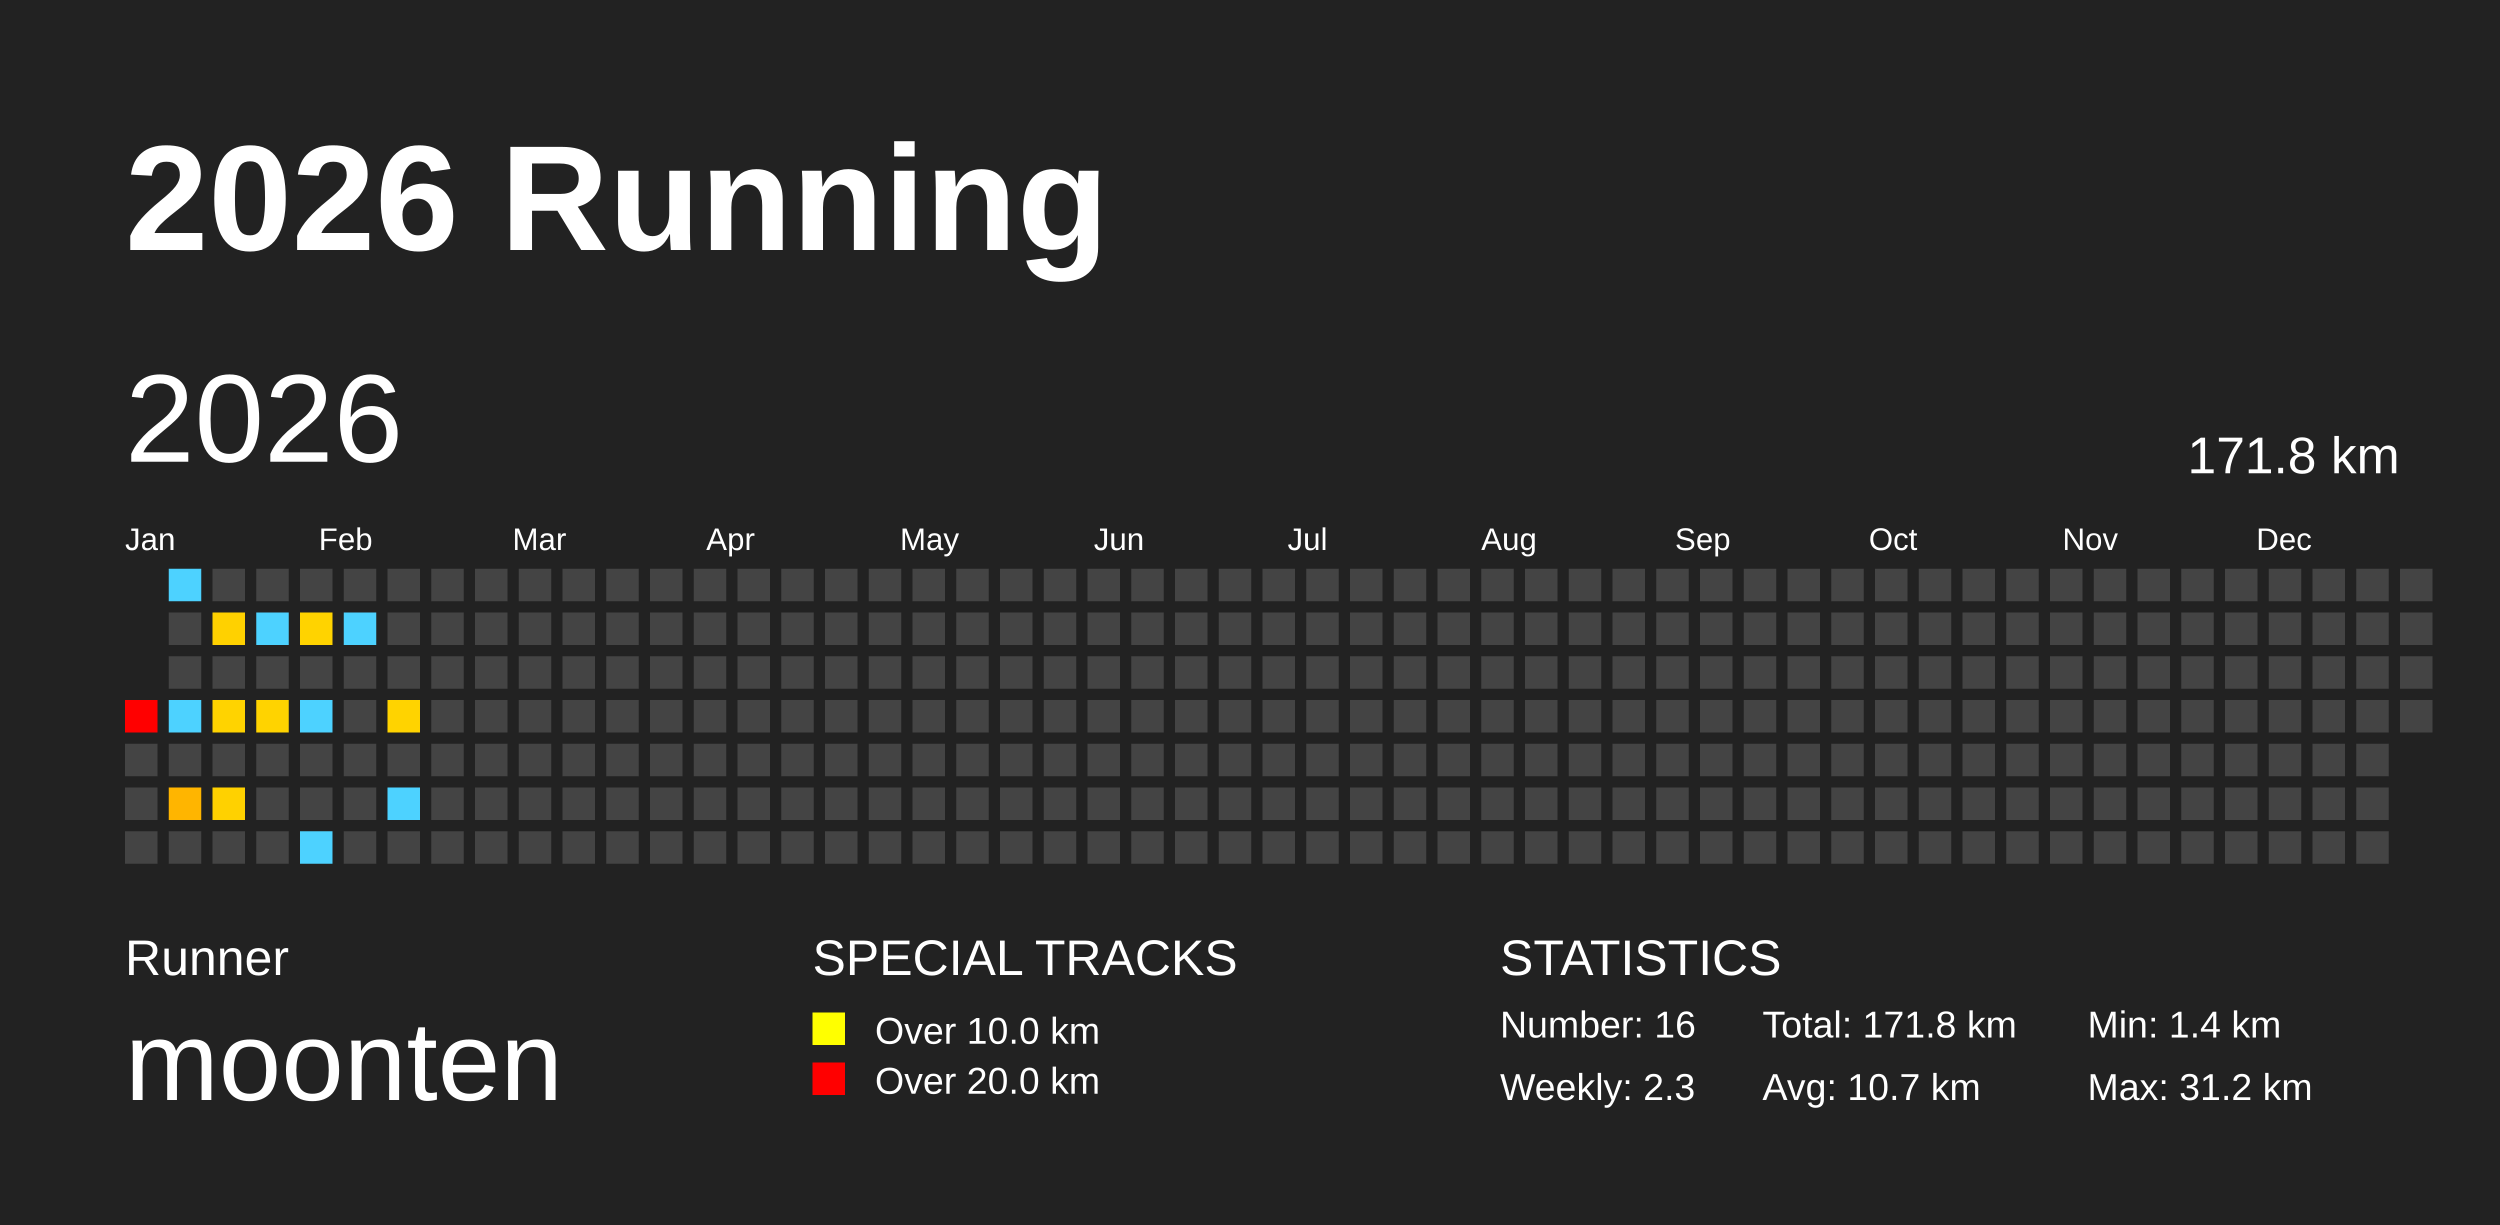
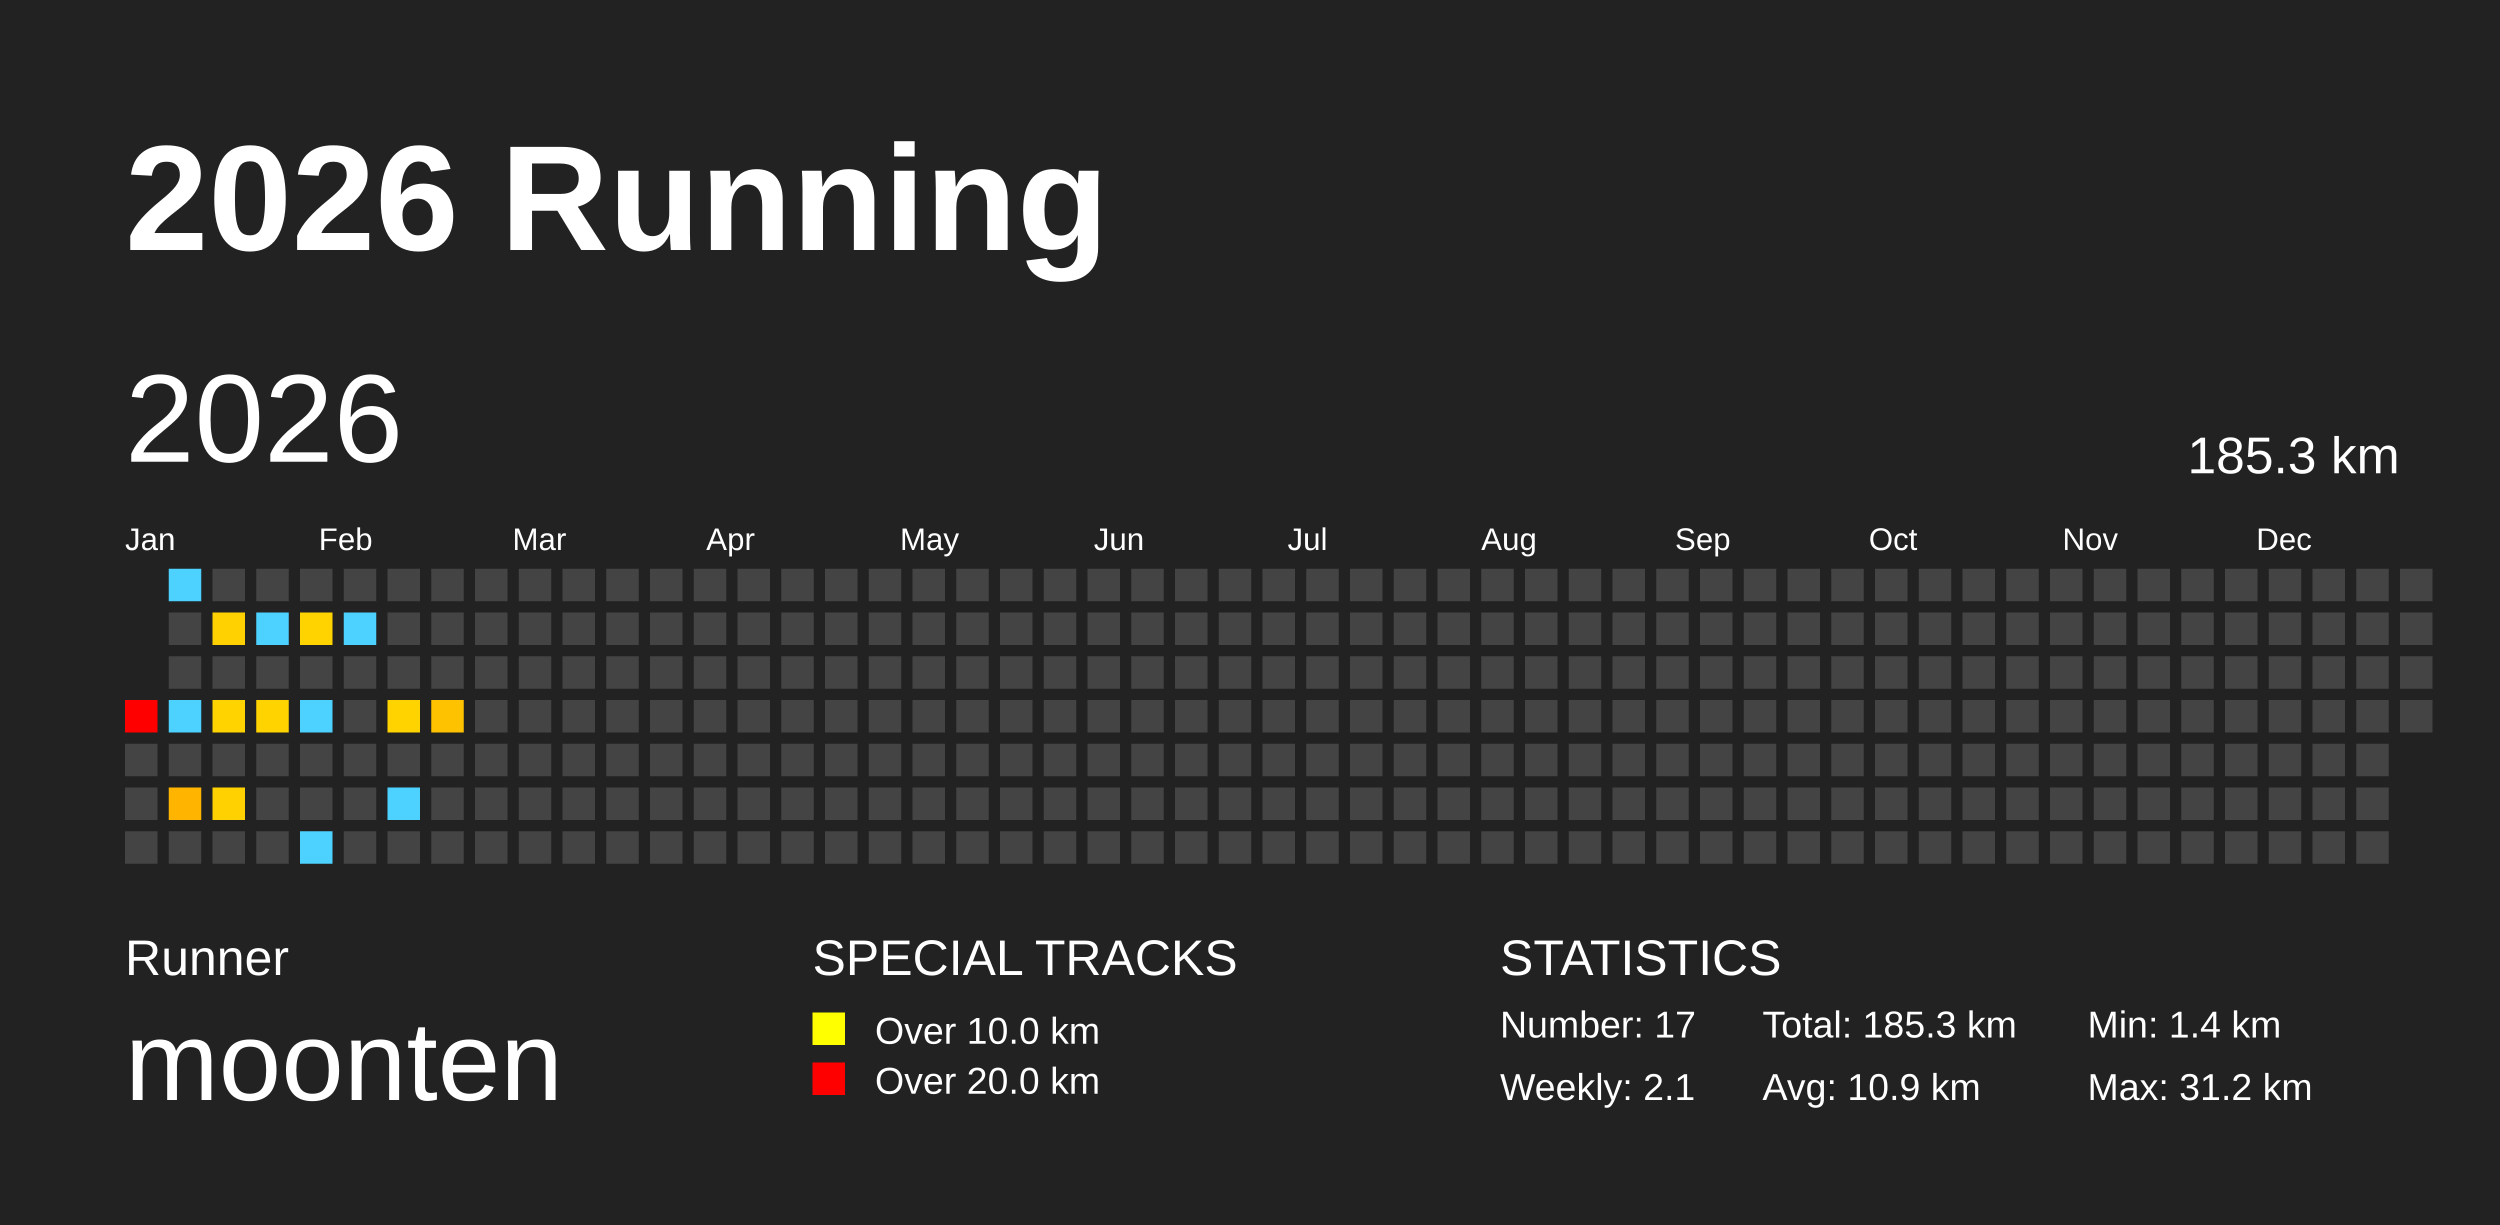
<svg xmlns="http://www.w3.org/2000/svg" baseProfile="full" height="98mm" version="1.1" viewBox="0,0,200,98" width="200mm">
  <defs />
  <rect fill="#222222" height="98" width="200" x="0" y="0" />
  <text fill="#FFFFFF" style="font-size:12px; font-family:Arial; font-weight:bold;" x="10" y="20">2026 Running</text>
  <text fill="#FFFFFF" style="font-size:4px; font-family:Arial" x="10" y="78">Runner</text>
  <text fill="#FFFFFF" style="font-size:9px; font-family:Arial" x="10" y="88">moonten</text>
  <text fill="#FFFFFF" style="font-size:4px; font-family:Arial" x="65" y="78">SPECIAL TRACKS</text>
  <rect fill="yellow" height="2.6" width="2.6" x="65" y="81" />
  <text fill="#FFFFFF" style="font-size:3px; font-family:Arial" x="70" y="83.5">Over 10.0 km</text>
  <rect fill="red" height="2.6" width="2.6" x="65" y="85" />
  <text fill="#FFFFFF" style="font-size:3px; font-family:Arial" x="70" y="87.5">Over 20.0 km</text>
  <text fill="#FFFFFF" style="font-size:4px; font-family:Arial" x="120" y="78">STATISTICS</text>
-   <text fill="#FFFFFF" style="font-size:3px; font-family:Arial" x="120" y="83">Number: 16</text>
-   <text fill="#FFFFFF" style="font-size:3px; font-family:Arial" x="120" y="88">Weekly: 2.3</text>
-   <text fill="#FFFFFF" style="font-size:3px; font-family:Arial" x="141" y="83">Total: 171.8 km</text>
-   <text fill="#FFFFFF" style="font-size:3px; font-family:Arial" x="141" y="88">Avg: 10.7 km</text>
+   <text fill="#FFFFFF" style="font-size:3px; font-family:Arial" x="120" y="83">Number: 17</text>
+   <text fill="#FFFFFF" style="font-size:3px; font-family:Arial" x="120" y="88">Weekly: 2.1</text>
+   <text fill="#FFFFFF" style="font-size:3px; font-family:Arial" x="141" y="83">Total: 185.3 km</text>
+   <text fill="#FFFFFF" style="font-size:3px; font-family:Arial" x="141" y="88">Avg: 10.9 km</text>
  <text fill="#FFFFFF" style="font-size:3px; font-family:Arial" x="167" y="83">Min: 1.4 km</text>
  <text fill="#FFFFFF" style="font-size:3px; font-family:Arial" x="167" y="88">Max: 31.2 km</text>
  <text dominant-baseline="hanging" fill="#FFFFFF" style="font-size:10.0px; font-family:Arial;" x="10" y="30">2026</text>
-   <text dominant-baseline="hanging" fill="#FFFFFF" style="font-size:4.125px; font-family:Arial;" x="175" y="35">171.8 km</text>
+   <text dominant-baseline="hanging" fill="#FFFFFF" style="font-size:4.125px; font-family:Arial;" x="175" y="35">185.3 km</text>
  <text fill="#FFFFFF" style="font-size:2.5px; font-family:Arial" x="10.0" y="44">Jan</text>
  <text fill="#FFFFFF" style="font-size:2.5px; font-family:Arial" x="25.5" y="44">Feb</text>
  <text fill="#FFFFFF" style="font-size:2.5px; font-family:Arial" x="41.0" y="44">Mar</text>
  <text fill="#FFFFFF" style="font-size:2.5px; font-family:Arial" x="56.5" y="44">Apr</text>
  <text fill="#FFFFFF" style="font-size:2.5px; font-family:Arial" x="72.0" y="44">May</text>
  <text fill="#FFFFFF" style="font-size:2.5px; font-family:Arial" x="87.5" y="44">Jun</text>
  <text fill="#FFFFFF" style="font-size:2.5px; font-family:Arial" x="103.0" y="44">Jul</text>
  <text fill="#FFFFFF" style="font-size:2.5px; font-family:Arial" x="118.5" y="44">Aug</text>
  <text fill="#FFFFFF" style="font-size:2.5px; font-family:Arial" x="134.0" y="44">Sep</text>
  <text fill="#FFFFFF" style="font-size:2.5px; font-family:Arial" x="149.5" y="44">Oct</text>
  <text fill="#FFFFFF" style="font-size:2.5px; font-family:Arial" x="165.0" y="44">Nov</text>
  <text fill="#FFFFFF" style="font-size:2.5px; font-family:Arial" x="180.5" y="44">Dec</text>
  <rect fill="red" height="2.6" width="2.6" x="10.0" y="56.0" />
  <rect fill="#444444" height="2.6" width="2.6" x="10.0" y="59.5" />
  <rect fill="#444444" height="2.6" width="2.6" x="10.0" y="63.0" />
  <rect fill="#444444" height="2.6" width="2.6" x="10.0" y="66.5" />
  <rect fill="#4dd2ff" height="2.6" width="2.6" x="13.5" y="45.5" />
  <rect fill="#444444" height="2.6" width="2.6" x="13.5" y="49.0" />
  <rect fill="#444444" height="2.6" width="2.6" x="13.5" y="52.5" />
  <rect fill="#4dd2ff" height="2.6" width="2.6" x="13.5" y="56.0" />
  <rect fill="#444444" height="2.6" width="2.6" x="13.5" y="59.5" />
  <rect fill="#ffb500" height="2.6" width="2.6" x="13.5" y="63.0" />
  <rect fill="#444444" height="2.6" width="2.6" x="13.5" y="66.5" />
  <rect fill="#444444" height="2.6" width="2.6" x="17.0" y="45.5" />
  <rect fill="#ffd100" height="2.6" width="2.6" x="17.0" y="49.0" />
  <rect fill="#444444" height="2.6" width="2.6" x="17.0" y="52.5" />
  <rect fill="#ffd300" height="2.6" width="2.6" x="17.0" y="56.0" />
  <rect fill="#444444" height="2.6" width="2.6" x="17.0" y="59.5" />
  <rect fill="#ffd100" height="2.6" width="2.6" x="17.0" y="63.0" />
  <rect fill="#444444" height="2.6" width="2.6" x="17.0" y="66.5" />
  <rect fill="#444444" height="2.6" width="2.6" x="20.5" y="45.5" />
  <rect fill="#4dd2ff" height="2.6" width="2.6" x="20.5" y="49.0" />
  <rect fill="#444444" height="2.6" width="2.6" x="20.5" y="52.5" />
  <rect fill="#ffd300" height="2.6" width="2.6" x="20.5" y="56.0" />
  <rect fill="#444444" height="2.6" width="2.6" x="20.5" y="59.5" />
  <rect fill="#444444" height="2.6" width="2.6" x="20.5" y="63.0" />
  <rect fill="#444444" height="2.6" width="2.6" x="20.5" y="66.5" />
  <rect fill="#444444" height="2.6" width="2.6" x="24.0" y="45.5" />
  <rect fill="#ffd300" height="2.6" width="2.6" x="24.0" y="49.0" />
  <rect fill="#444444" height="2.6" width="2.6" x="24.0" y="52.5" />
  <rect fill="#4dd2ff" height="2.6" width="2.6" x="24.0" y="56.0" />
  <rect fill="#444444" height="2.6" width="2.6" x="24.0" y="59.5" />
  <rect fill="#444444" height="2.6" width="2.6" x="24.0" y="63.0" />
  <rect fill="#4dd2ff" height="2.6" width="2.6" x="24.0" y="66.5" />
  <rect fill="#444444" height="2.6" width="2.6" x="27.5" y="45.5" />
  <rect fill="#4dd2ff" height="2.6" width="2.6" x="27.5" y="49.0" />
  <rect fill="#444444" height="2.6" width="2.6" x="27.5" y="52.5" />
  <rect fill="#444444" height="2.6" width="2.6" x="27.5" y="56.0" />
  <rect fill="#444444" height="2.6" width="2.6" x="27.5" y="59.5" />
  <rect fill="#444444" height="2.6" width="2.6" x="27.5" y="63.0" />
  <rect fill="#444444" height="2.6" width="2.6" x="27.5" y="66.5" />
  <rect fill="#444444" height="2.6" width="2.6" x="31.0" y="45.5" />
  <rect fill="#444444" height="2.6" width="2.6" x="31.0" y="49.0" />
  <rect fill="#444444" height="2.6" width="2.6" x="31.0" y="52.5" />
  <rect fill="#ffd300" height="2.6" width="2.6" x="31.0" y="56.0" />
  <rect fill="#444444" height="2.6" width="2.6" x="31.0" y="59.5" />
  <rect fill="#4dd2ff" height="2.6" width="2.6" x="31.0" y="63.0" />
  <rect fill="#444444" height="2.6" width="2.6" x="31.0" y="66.5" />
  <rect fill="#444444" height="2.6" width="2.6" x="34.5" y="45.5" />
  <rect fill="#444444" height="2.6" width="2.6" x="34.5" y="49.0" />
  <rect fill="#444444" height="2.6" width="2.6" x="34.5" y="52.5" />
-   <rect fill="#444444" height="2.6" width="2.6" x="34.5" y="56.0" />
+   <rect fill="#ffc200" height="2.6" width="2.6" x="34.5" y="56.0" />
  <rect fill="#444444" height="2.6" width="2.6" x="34.5" y="59.5" />
  <rect fill="#444444" height="2.6" width="2.6" x="34.5" y="63.0" />
  <rect fill="#444444" height="2.6" width="2.6" x="34.5" y="66.5" />
  <rect fill="#444444" height="2.6" width="2.6" x="38.0" y="45.5" />
  <rect fill="#444444" height="2.6" width="2.6" x="38.0" y="49.0" />
  <rect fill="#444444" height="2.6" width="2.6" x="38.0" y="52.5" />
  <rect fill="#444444" height="2.6" width="2.6" x="38.0" y="56.0" />
  <rect fill="#444444" height="2.6" width="2.6" x="38.0" y="59.5" />
  <rect fill="#444444" height="2.6" width="2.6" x="38.0" y="63.0" />
  <rect fill="#444444" height="2.6" width="2.6" x="38.0" y="66.5" />
  <rect fill="#444444" height="2.6" width="2.6" x="41.5" y="45.5" />
  <rect fill="#444444" height="2.6" width="2.6" x="41.5" y="49.0" />
  <rect fill="#444444" height="2.6" width="2.6" x="41.5" y="52.5" />
  <rect fill="#444444" height="2.6" width="2.6" x="41.5" y="56.0" />
  <rect fill="#444444" height="2.6" width="2.6" x="41.5" y="59.5" />
  <rect fill="#444444" height="2.6" width="2.6" x="41.5" y="63.0" />
  <rect fill="#444444" height="2.6" width="2.6" x="41.5" y="66.5" />
  <rect fill="#444444" height="2.6" width="2.6" x="45.0" y="45.5" />
  <rect fill="#444444" height="2.6" width="2.6" x="45.0" y="49.0" />
  <rect fill="#444444" height="2.6" width="2.6" x="45.0" y="52.5" />
  <rect fill="#444444" height="2.6" width="2.6" x="45.0" y="56.0" />
  <rect fill="#444444" height="2.6" width="2.6" x="45.0" y="59.5" />
  <rect fill="#444444" height="2.6" width="2.6" x="45.0" y="63.0" />
  <rect fill="#444444" height="2.6" width="2.6" x="45.0" y="66.5" />
  <rect fill="#444444" height="2.6" width="2.6" x="48.5" y="45.5" />
  <rect fill="#444444" height="2.6" width="2.6" x="48.5" y="49.0" />
  <rect fill="#444444" height="2.6" width="2.6" x="48.5" y="52.5" />
  <rect fill="#444444" height="2.6" width="2.6" x="48.5" y="56.0" />
  <rect fill="#444444" height="2.6" width="2.6" x="48.5" y="59.5" />
  <rect fill="#444444" height="2.6" width="2.6" x="48.5" y="63.0" />
  <rect fill="#444444" height="2.6" width="2.6" x="48.5" y="66.5" />
  <rect fill="#444444" height="2.6" width="2.6" x="52.0" y="45.5" />
  <rect fill="#444444" height="2.6" width="2.6" x="52.0" y="49.0" />
  <rect fill="#444444" height="2.6" width="2.6" x="52.0" y="52.5" />
  <rect fill="#444444" height="2.6" width="2.6" x="52.0" y="56.0" />
  <rect fill="#444444" height="2.6" width="2.6" x="52.0" y="59.5" />
  <rect fill="#444444" height="2.6" width="2.6" x="52.0" y="63.0" />
  <rect fill="#444444" height="2.6" width="2.6" x="52.0" y="66.5" />
  <rect fill="#444444" height="2.6" width="2.6" x="55.5" y="45.5" />
  <rect fill="#444444" height="2.6" width="2.6" x="55.5" y="49.0" />
  <rect fill="#444444" height="2.6" width="2.6" x="55.5" y="52.5" />
  <rect fill="#444444" height="2.6" width="2.6" x="55.5" y="56.0" />
  <rect fill="#444444" height="2.6" width="2.6" x="55.5" y="59.5" />
  <rect fill="#444444" height="2.6" width="2.6" x="55.5" y="63.0" />
  <rect fill="#444444" height="2.6" width="2.6" x="55.5" y="66.5" />
  <rect fill="#444444" height="2.6" width="2.6" x="59.0" y="45.5" />
  <rect fill="#444444" height="2.6" width="2.6" x="59.0" y="49.0" />
  <rect fill="#444444" height="2.6" width="2.6" x="59.0" y="52.5" />
  <rect fill="#444444" height="2.6" width="2.6" x="59.0" y="56.0" />
  <rect fill="#444444" height="2.6" width="2.6" x="59.0" y="59.5" />
  <rect fill="#444444" height="2.6" width="2.6" x="59.0" y="63.0" />
  <rect fill="#444444" height="2.6" width="2.6" x="59.0" y="66.5" />
  <rect fill="#444444" height="2.6" width="2.6" x="62.5" y="45.5" />
  <rect fill="#444444" height="2.6" width="2.6" x="62.5" y="49.0" />
  <rect fill="#444444" height="2.6" width="2.6" x="62.5" y="52.5" />
  <rect fill="#444444" height="2.6" width="2.6" x="62.5" y="56.0" />
  <rect fill="#444444" height="2.6" width="2.6" x="62.5" y="59.5" />
  <rect fill="#444444" height="2.6" width="2.6" x="62.5" y="63.0" />
  <rect fill="#444444" height="2.6" width="2.6" x="62.5" y="66.5" />
  <rect fill="#444444" height="2.6" width="2.6" x="66.0" y="45.5" />
  <rect fill="#444444" height="2.6" width="2.6" x="66.0" y="49.0" />
  <rect fill="#444444" height="2.6" width="2.6" x="66.0" y="52.5" />
  <rect fill="#444444" height="2.6" width="2.6" x="66.0" y="56.0" />
  <rect fill="#444444" height="2.6" width="2.6" x="66.0" y="59.5" />
  <rect fill="#444444" height="2.6" width="2.6" x="66.0" y="63.0" />
  <rect fill="#444444" height="2.6" width="2.6" x="66.0" y="66.5" />
  <rect fill="#444444" height="2.6" width="2.6" x="69.5" y="45.5" />
  <rect fill="#444444" height="2.6" width="2.6" x="69.5" y="49.0" />
  <rect fill="#444444" height="2.6" width="2.6" x="69.5" y="52.5" />
  <rect fill="#444444" height="2.6" width="2.6" x="69.5" y="56.0" />
  <rect fill="#444444" height="2.6" width="2.6" x="69.5" y="59.5" />
  <rect fill="#444444" height="2.6" width="2.6" x="69.5" y="63.0" />
  <rect fill="#444444" height="2.6" width="2.6" x="69.5" y="66.5" />
  <rect fill="#444444" height="2.6" width="2.6" x="73.0" y="45.5" />
  <rect fill="#444444" height="2.6" width="2.6" x="73.0" y="49.0" />
  <rect fill="#444444" height="2.6" width="2.6" x="73.0" y="52.5" />
  <rect fill="#444444" height="2.6" width="2.6" x="73.0" y="56.0" />
  <rect fill="#444444" height="2.6" width="2.6" x="73.0" y="59.5" />
  <rect fill="#444444" height="2.6" width="2.6" x="73.0" y="63.0" />
  <rect fill="#444444" height="2.6" width="2.6" x="73.0" y="66.5" />
  <rect fill="#444444" height="2.6" width="2.6" x="76.5" y="45.5" />
  <rect fill="#444444" height="2.6" width="2.6" x="76.5" y="49.0" />
  <rect fill="#444444" height="2.6" width="2.6" x="76.5" y="52.5" />
  <rect fill="#444444" height="2.6" width="2.6" x="76.5" y="56.0" />
  <rect fill="#444444" height="2.6" width="2.6" x="76.5" y="59.5" />
  <rect fill="#444444" height="2.6" width="2.6" x="76.5" y="63.0" />
  <rect fill="#444444" height="2.6" width="2.6" x="76.5" y="66.5" />
  <rect fill="#444444" height="2.6" width="2.6" x="80.0" y="45.5" />
  <rect fill="#444444" height="2.6" width="2.6" x="80.0" y="49.0" />
  <rect fill="#444444" height="2.6" width="2.6" x="80.0" y="52.5" />
  <rect fill="#444444" height="2.6" width="2.6" x="80.0" y="56.0" />
  <rect fill="#444444" height="2.6" width="2.6" x="80.0" y="59.5" />
  <rect fill="#444444" height="2.6" width="2.6" x="80.0" y="63.0" />
  <rect fill="#444444" height="2.6" width="2.6" x="80.0" y="66.5" />
  <rect fill="#444444" height="2.6" width="2.6" x="83.5" y="45.5" />
  <rect fill="#444444" height="2.6" width="2.6" x="83.5" y="49.0" />
  <rect fill="#444444" height="2.6" width="2.6" x="83.5" y="52.5" />
  <rect fill="#444444" height="2.6" width="2.6" x="83.5" y="56.0" />
  <rect fill="#444444" height="2.6" width="2.6" x="83.5" y="59.5" />
  <rect fill="#444444" height="2.6" width="2.6" x="83.5" y="63.0" />
  <rect fill="#444444" height="2.6" width="2.6" x="83.5" y="66.5" />
  <rect fill="#444444" height="2.6" width="2.6" x="87.0" y="45.5" />
  <rect fill="#444444" height="2.6" width="2.6" x="87.0" y="49.0" />
  <rect fill="#444444" height="2.6" width="2.6" x="87.0" y="52.5" />
  <rect fill="#444444" height="2.6" width="2.6" x="87.0" y="56.0" />
  <rect fill="#444444" height="2.6" width="2.6" x="87.0" y="59.5" />
  <rect fill="#444444" height="2.6" width="2.6" x="87.0" y="63.0" />
  <rect fill="#444444" height="2.6" width="2.6" x="87.0" y="66.5" />
  <rect fill="#444444" height="2.6" width="2.6" x="90.5" y="45.5" />
  <rect fill="#444444" height="2.6" width="2.6" x="90.5" y="49.0" />
  <rect fill="#444444" height="2.6" width="2.6" x="90.5" y="52.5" />
  <rect fill="#444444" height="2.6" width="2.6" x="90.5" y="56.0" />
  <rect fill="#444444" height="2.6" width="2.6" x="90.5" y="59.5" />
  <rect fill="#444444" height="2.6" width="2.6" x="90.5" y="63.0" />
  <rect fill="#444444" height="2.6" width="2.6" x="90.5" y="66.5" />
  <rect fill="#444444" height="2.6" width="2.6" x="94.0" y="45.5" />
  <rect fill="#444444" height="2.6" width="2.6" x="94.0" y="49.0" />
  <rect fill="#444444" height="2.6" width="2.6" x="94.0" y="52.5" />
  <rect fill="#444444" height="2.6" width="2.6" x="94.0" y="56.0" />
  <rect fill="#444444" height="2.6" width="2.6" x="94.0" y="59.5" />
  <rect fill="#444444" height="2.6" width="2.6" x="94.0" y="63.0" />
  <rect fill="#444444" height="2.6" width="2.6" x="94.0" y="66.5" />
  <rect fill="#444444" height="2.6" width="2.6" x="97.5" y="45.5" />
  <rect fill="#444444" height="2.6" width="2.6" x="97.5" y="49.0" />
  <rect fill="#444444" height="2.6" width="2.6" x="97.5" y="52.5" />
  <rect fill="#444444" height="2.6" width="2.6" x="97.5" y="56.0" />
  <rect fill="#444444" height="2.6" width="2.6" x="97.5" y="59.5" />
  <rect fill="#444444" height="2.6" width="2.6" x="97.5" y="63.0" />
  <rect fill="#444444" height="2.6" width="2.6" x="97.5" y="66.5" />
  <rect fill="#444444" height="2.6" width="2.6" x="101.0" y="45.5" />
  <rect fill="#444444" height="2.6" width="2.6" x="101.0" y="49.0" />
  <rect fill="#444444" height="2.6" width="2.6" x="101.0" y="52.5" />
  <rect fill="#444444" height="2.6" width="2.6" x="101.0" y="56.0" />
  <rect fill="#444444" height="2.6" width="2.6" x="101.0" y="59.5" />
  <rect fill="#444444" height="2.6" width="2.6" x="101.0" y="63.0" />
  <rect fill="#444444" height="2.6" width="2.6" x="101.0" y="66.5" />
  <rect fill="#444444" height="2.6" width="2.6" x="104.5" y="45.5" />
  <rect fill="#444444" height="2.6" width="2.6" x="104.5" y="49.0" />
  <rect fill="#444444" height="2.6" width="2.6" x="104.5" y="52.5" />
  <rect fill="#444444" height="2.6" width="2.6" x="104.5" y="56.0" />
  <rect fill="#444444" height="2.6" width="2.6" x="104.5" y="59.5" />
  <rect fill="#444444" height="2.6" width="2.6" x="104.5" y="63.0" />
  <rect fill="#444444" height="2.6" width="2.6" x="104.5" y="66.5" />
  <rect fill="#444444" height="2.6" width="2.6" x="108.0" y="45.5" />
  <rect fill="#444444" height="2.6" width="2.6" x="108.0" y="49.0" />
  <rect fill="#444444" height="2.6" width="2.6" x="108.0" y="52.5" />
  <rect fill="#444444" height="2.6" width="2.6" x="108.0" y="56.0" />
  <rect fill="#444444" height="2.6" width="2.6" x="108.0" y="59.5" />
  <rect fill="#444444" height="2.6" width="2.6" x="108.0" y="63.0" />
  <rect fill="#444444" height="2.6" width="2.6" x="108.0" y="66.5" />
  <rect fill="#444444" height="2.6" width="2.6" x="111.5" y="45.5" />
  <rect fill="#444444" height="2.6" width="2.6" x="111.5" y="49.0" />
  <rect fill="#444444" height="2.6" width="2.6" x="111.5" y="52.5" />
  <rect fill="#444444" height="2.6" width="2.6" x="111.5" y="56.0" />
  <rect fill="#444444" height="2.6" width="2.6" x="111.5" y="59.5" />
  <rect fill="#444444" height="2.6" width="2.6" x="111.5" y="63.0" />
  <rect fill="#444444" height="2.6" width="2.6" x="111.5" y="66.5" />
  <rect fill="#444444" height="2.6" width="2.6" x="115.0" y="45.5" />
  <rect fill="#444444" height="2.6" width="2.6" x="115.0" y="49.0" />
  <rect fill="#444444" height="2.6" width="2.6" x="115.0" y="52.5" />
  <rect fill="#444444" height="2.6" width="2.6" x="115.0" y="56.0" />
  <rect fill="#444444" height="2.6" width="2.6" x="115.0" y="59.5" />
  <rect fill="#444444" height="2.6" width="2.6" x="115.0" y="63.0" />
  <rect fill="#444444" height="2.6" width="2.6" x="115.0" y="66.5" />
  <rect fill="#444444" height="2.6" width="2.6" x="118.5" y="45.5" />
  <rect fill="#444444" height="2.6" width="2.6" x="118.5" y="49.0" />
  <rect fill="#444444" height="2.6" width="2.6" x="118.5" y="52.5" />
  <rect fill="#444444" height="2.6" width="2.6" x="118.5" y="56.0" />
  <rect fill="#444444" height="2.6" width="2.6" x="118.5" y="59.5" />
  <rect fill="#444444" height="2.6" width="2.6" x="118.5" y="63.0" />
  <rect fill="#444444" height="2.6" width="2.6" x="118.5" y="66.5" />
  <rect fill="#444444" height="2.6" width="2.6" x="122.0" y="45.5" />
  <rect fill="#444444" height="2.6" width="2.6" x="122.0" y="49.0" />
  <rect fill="#444444" height="2.6" width="2.6" x="122.0" y="52.5" />
  <rect fill="#444444" height="2.6" width="2.6" x="122.0" y="56.0" />
  <rect fill="#444444" height="2.6" width="2.6" x="122.0" y="59.5" />
  <rect fill="#444444" height="2.6" width="2.6" x="122.0" y="63.0" />
  <rect fill="#444444" height="2.6" width="2.6" x="122.0" y="66.5" />
  <rect fill="#444444" height="2.6" width="2.6" x="125.5" y="45.5" />
  <rect fill="#444444" height="2.6" width="2.6" x="125.5" y="49.0" />
  <rect fill="#444444" height="2.6" width="2.6" x="125.5" y="52.5" />
  <rect fill="#444444" height="2.6" width="2.6" x="125.5" y="56.0" />
  <rect fill="#444444" height="2.6" width="2.6" x="125.5" y="59.5" />
  <rect fill="#444444" height="2.6" width="2.6" x="125.5" y="63.0" />
  <rect fill="#444444" height="2.6" width="2.6" x="125.5" y="66.5" />
  <rect fill="#444444" height="2.6" width="2.6" x="129.0" y="45.5" />
  <rect fill="#444444" height="2.6" width="2.6" x="129.0" y="49.0" />
  <rect fill="#444444" height="2.6" width="2.6" x="129.0" y="52.5" />
  <rect fill="#444444" height="2.6" width="2.6" x="129.0" y="56.0" />
  <rect fill="#444444" height="2.6" width="2.6" x="129.0" y="59.5" />
  <rect fill="#444444" height="2.6" width="2.6" x="129.0" y="63.0" />
  <rect fill="#444444" height="2.6" width="2.6" x="129.0" y="66.5" />
  <rect fill="#444444" height="2.6" width="2.6" x="132.5" y="45.5" />
  <rect fill="#444444" height="2.6" width="2.6" x="132.5" y="49.0" />
  <rect fill="#444444" height="2.6" width="2.6" x="132.5" y="52.5" />
  <rect fill="#444444" height="2.6" width="2.6" x="132.5" y="56.0" />
  <rect fill="#444444" height="2.6" width="2.6" x="132.5" y="59.5" />
  <rect fill="#444444" height="2.6" width="2.6" x="132.5" y="63.0" />
  <rect fill="#444444" height="2.6" width="2.6" x="132.5" y="66.5" />
  <rect fill="#444444" height="2.6" width="2.6" x="136.0" y="45.5" />
  <rect fill="#444444" height="2.6" width="2.6" x="136.0" y="49.0" />
  <rect fill="#444444" height="2.6" width="2.6" x="136.0" y="52.5" />
  <rect fill="#444444" height="2.6" width="2.6" x="136.0" y="56.0" />
  <rect fill="#444444" height="2.6" width="2.6" x="136.0" y="59.5" />
  <rect fill="#444444" height="2.6" width="2.6" x="136.0" y="63.0" />
  <rect fill="#444444" height="2.6" width="2.6" x="136.0" y="66.5" />
  <rect fill="#444444" height="2.6" width="2.6" x="139.5" y="45.5" />
  <rect fill="#444444" height="2.6" width="2.6" x="139.5" y="49.0" />
  <rect fill="#444444" height="2.6" width="2.6" x="139.5" y="52.5" />
  <rect fill="#444444" height="2.6" width="2.6" x="139.5" y="56.0" />
  <rect fill="#444444" height="2.6" width="2.6" x="139.5" y="59.5" />
  <rect fill="#444444" height="2.6" width="2.6" x="139.5" y="63.0" />
  <rect fill="#444444" height="2.6" width="2.6" x="139.5" y="66.5" />
  <rect fill="#444444" height="2.6" width="2.6" x="143.0" y="45.5" />
  <rect fill="#444444" height="2.6" width="2.6" x="143.0" y="49.0" />
  <rect fill="#444444" height="2.6" width="2.6" x="143.0" y="52.5" />
  <rect fill="#444444" height="2.6" width="2.6" x="143.0" y="56.0" />
  <rect fill="#444444" height="2.6" width="2.6" x="143.0" y="59.5" />
  <rect fill="#444444" height="2.6" width="2.6" x="143.0" y="63.0" />
  <rect fill="#444444" height="2.6" width="2.6" x="143.0" y="66.5" />
  <rect fill="#444444" height="2.6" width="2.6" x="146.5" y="45.5" />
  <rect fill="#444444" height="2.6" width="2.6" x="146.5" y="49.0" />
  <rect fill="#444444" height="2.6" width="2.6" x="146.5" y="52.5" />
  <rect fill="#444444" height="2.6" width="2.6" x="146.5" y="56.0" />
  <rect fill="#444444" height="2.6" width="2.6" x="146.5" y="59.5" />
  <rect fill="#444444" height="2.6" width="2.6" x="146.5" y="63.0" />
  <rect fill="#444444" height="2.6" width="2.6" x="146.5" y="66.5" />
  <rect fill="#444444" height="2.6" width="2.6" x="150.0" y="45.5" />
  <rect fill="#444444" height="2.6" width="2.6" x="150.0" y="49.0" />
  <rect fill="#444444" height="2.6" width="2.6" x="150.0" y="52.5" />
  <rect fill="#444444" height="2.6" width="2.6" x="150.0" y="56.0" />
  <rect fill="#444444" height="2.6" width="2.6" x="150.0" y="59.5" />
  <rect fill="#444444" height="2.6" width="2.6" x="150.0" y="63.0" />
  <rect fill="#444444" height="2.6" width="2.6" x="150.0" y="66.5" />
  <rect fill="#444444" height="2.6" width="2.6" x="153.5" y="45.5" />
  <rect fill="#444444" height="2.6" width="2.6" x="153.5" y="49.0" />
  <rect fill="#444444" height="2.6" width="2.6" x="153.5" y="52.5" />
  <rect fill="#444444" height="2.6" width="2.6" x="153.5" y="56.0" />
  <rect fill="#444444" height="2.6" width="2.6" x="153.5" y="59.5" />
  <rect fill="#444444" height="2.6" width="2.6" x="153.5" y="63.0" />
  <rect fill="#444444" height="2.6" width="2.6" x="153.5" y="66.5" />
  <rect fill="#444444" height="2.6" width="2.6" x="157.0" y="45.5" />
  <rect fill="#444444" height="2.6" width="2.6" x="157.0" y="49.0" />
  <rect fill="#444444" height="2.6" width="2.6" x="157.0" y="52.5" />
  <rect fill="#444444" height="2.6" width="2.6" x="157.0" y="56.0" />
  <rect fill="#444444" height="2.6" width="2.6" x="157.0" y="59.5" />
  <rect fill="#444444" height="2.6" width="2.6" x="157.0" y="63.0" />
  <rect fill="#444444" height="2.6" width="2.6" x="157.0" y="66.5" />
  <rect fill="#444444" height="2.6" width="2.6" x="160.5" y="45.5" />
  <rect fill="#444444" height="2.6" width="2.6" x="160.5" y="49.0" />
  <rect fill="#444444" height="2.6" width="2.6" x="160.5" y="52.5" />
  <rect fill="#444444" height="2.6" width="2.6" x="160.5" y="56.0" />
  <rect fill="#444444" height="2.6" width="2.6" x="160.5" y="59.5" />
  <rect fill="#444444" height="2.6" width="2.6" x="160.5" y="63.0" />
  <rect fill="#444444" height="2.6" width="2.6" x="160.5" y="66.5" />
  <rect fill="#444444" height="2.6" width="2.6" x="164.0" y="45.5" />
  <rect fill="#444444" height="2.6" width="2.6" x="164.0" y="49.0" />
  <rect fill="#444444" height="2.6" width="2.6" x="164.0" y="52.5" />
  <rect fill="#444444" height="2.6" width="2.6" x="164.0" y="56.0" />
  <rect fill="#444444" height="2.6" width="2.6" x="164.0" y="59.5" />
  <rect fill="#444444" height="2.6" width="2.6" x="164.0" y="63.0" />
  <rect fill="#444444" height="2.6" width="2.6" x="164.0" y="66.5" />
  <rect fill="#444444" height="2.6" width="2.6" x="167.5" y="45.5" />
  <rect fill="#444444" height="2.6" width="2.6" x="167.5" y="49.0" />
  <rect fill="#444444" height="2.6" width="2.6" x="167.5" y="52.5" />
  <rect fill="#444444" height="2.6" width="2.6" x="167.5" y="56.0" />
  <rect fill="#444444" height="2.6" width="2.6" x="167.5" y="59.5" />
  <rect fill="#444444" height="2.6" width="2.6" x="167.5" y="63.0" />
  <rect fill="#444444" height="2.6" width="2.6" x="167.5" y="66.5" />
  <rect fill="#444444" height="2.6" width="2.6" x="171.0" y="45.5" />
  <rect fill="#444444" height="2.6" width="2.6" x="171.0" y="49.0" />
  <rect fill="#444444" height="2.6" width="2.6" x="171.0" y="52.5" />
  <rect fill="#444444" height="2.6" width="2.6" x="171.0" y="56.0" />
  <rect fill="#444444" height="2.6" width="2.6" x="171.0" y="59.5" />
  <rect fill="#444444" height="2.6" width="2.6" x="171.0" y="63.0" />
  <rect fill="#444444" height="2.6" width="2.6" x="171.0" y="66.5" />
  <rect fill="#444444" height="2.6" width="2.6" x="174.5" y="45.5" />
  <rect fill="#444444" height="2.6" width="2.6" x="174.5" y="49.0" />
  <rect fill="#444444" height="2.6" width="2.6" x="174.5" y="52.5" />
  <rect fill="#444444" height="2.6" width="2.6" x="174.5" y="56.0" />
  <rect fill="#444444" height="2.6" width="2.6" x="174.5" y="59.5" />
  <rect fill="#444444" height="2.6" width="2.6" x="174.5" y="63.0" />
  <rect fill="#444444" height="2.6" width="2.6" x="174.5" y="66.5" />
  <rect fill="#444444" height="2.6" width="2.6" x="178.0" y="45.5" />
  <rect fill="#444444" height="2.6" width="2.6" x="178.0" y="49.0" />
  <rect fill="#444444" height="2.6" width="2.6" x="178.0" y="52.5" />
  <rect fill="#444444" height="2.6" width="2.6" x="178.0" y="56.0" />
  <rect fill="#444444" height="2.6" width="2.6" x="178.0" y="59.5" />
  <rect fill="#444444" height="2.6" width="2.6" x="178.0" y="63.0" />
  <rect fill="#444444" height="2.6" width="2.6" x="178.0" y="66.5" />
  <rect fill="#444444" height="2.6" width="2.6" x="181.5" y="45.5" />
  <rect fill="#444444" height="2.6" width="2.6" x="181.5" y="49.0" />
  <rect fill="#444444" height="2.6" width="2.6" x="181.5" y="52.5" />
  <rect fill="#444444" height="2.6" width="2.6" x="181.5" y="56.0" />
  <rect fill="#444444" height="2.6" width="2.6" x="181.5" y="59.5" />
  <rect fill="#444444" height="2.6" width="2.6" x="181.5" y="63.0" />
  <rect fill="#444444" height="2.6" width="2.6" x="181.5" y="66.5" />
  <rect fill="#444444" height="2.6" width="2.6" x="185.0" y="45.5" />
  <rect fill="#444444" height="2.6" width="2.6" x="185.0" y="49.0" />
  <rect fill="#444444" height="2.6" width="2.6" x="185.0" y="52.5" />
  <rect fill="#444444" height="2.6" width="2.6" x="185.0" y="56.0" />
  <rect fill="#444444" height="2.6" width="2.6" x="185.0" y="59.5" />
  <rect fill="#444444" height="2.6" width="2.6" x="185.0" y="63.0" />
  <rect fill="#444444" height="2.6" width="2.6" x="185.0" y="66.5" />
  <rect fill="#444444" height="2.6" width="2.6" x="188.5" y="45.5" />
  <rect fill="#444444" height="2.6" width="2.6" x="188.5" y="49.0" />
  <rect fill="#444444" height="2.6" width="2.6" x="188.5" y="52.5" />
  <rect fill="#444444" height="2.6" width="2.6" x="188.5" y="56.0" />
  <rect fill="#444444" height="2.6" width="2.6" x="188.5" y="59.5" />
  <rect fill="#444444" height="2.6" width="2.6" x="188.5" y="63.0" />
  <rect fill="#444444" height="2.6" width="2.6" x="188.5" y="66.5" />
  <rect fill="#444444" height="2.6" width="2.6" x="192.0" y="45.5" />
  <rect fill="#444444" height="2.6" width="2.6" x="192.0" y="49.0" />
  <rect fill="#444444" height="2.6" width="2.6" x="192.0" y="52.5" />
  <rect fill="#444444" height="2.6" width="2.6" x="192.0" y="56.0" />
</svg>
